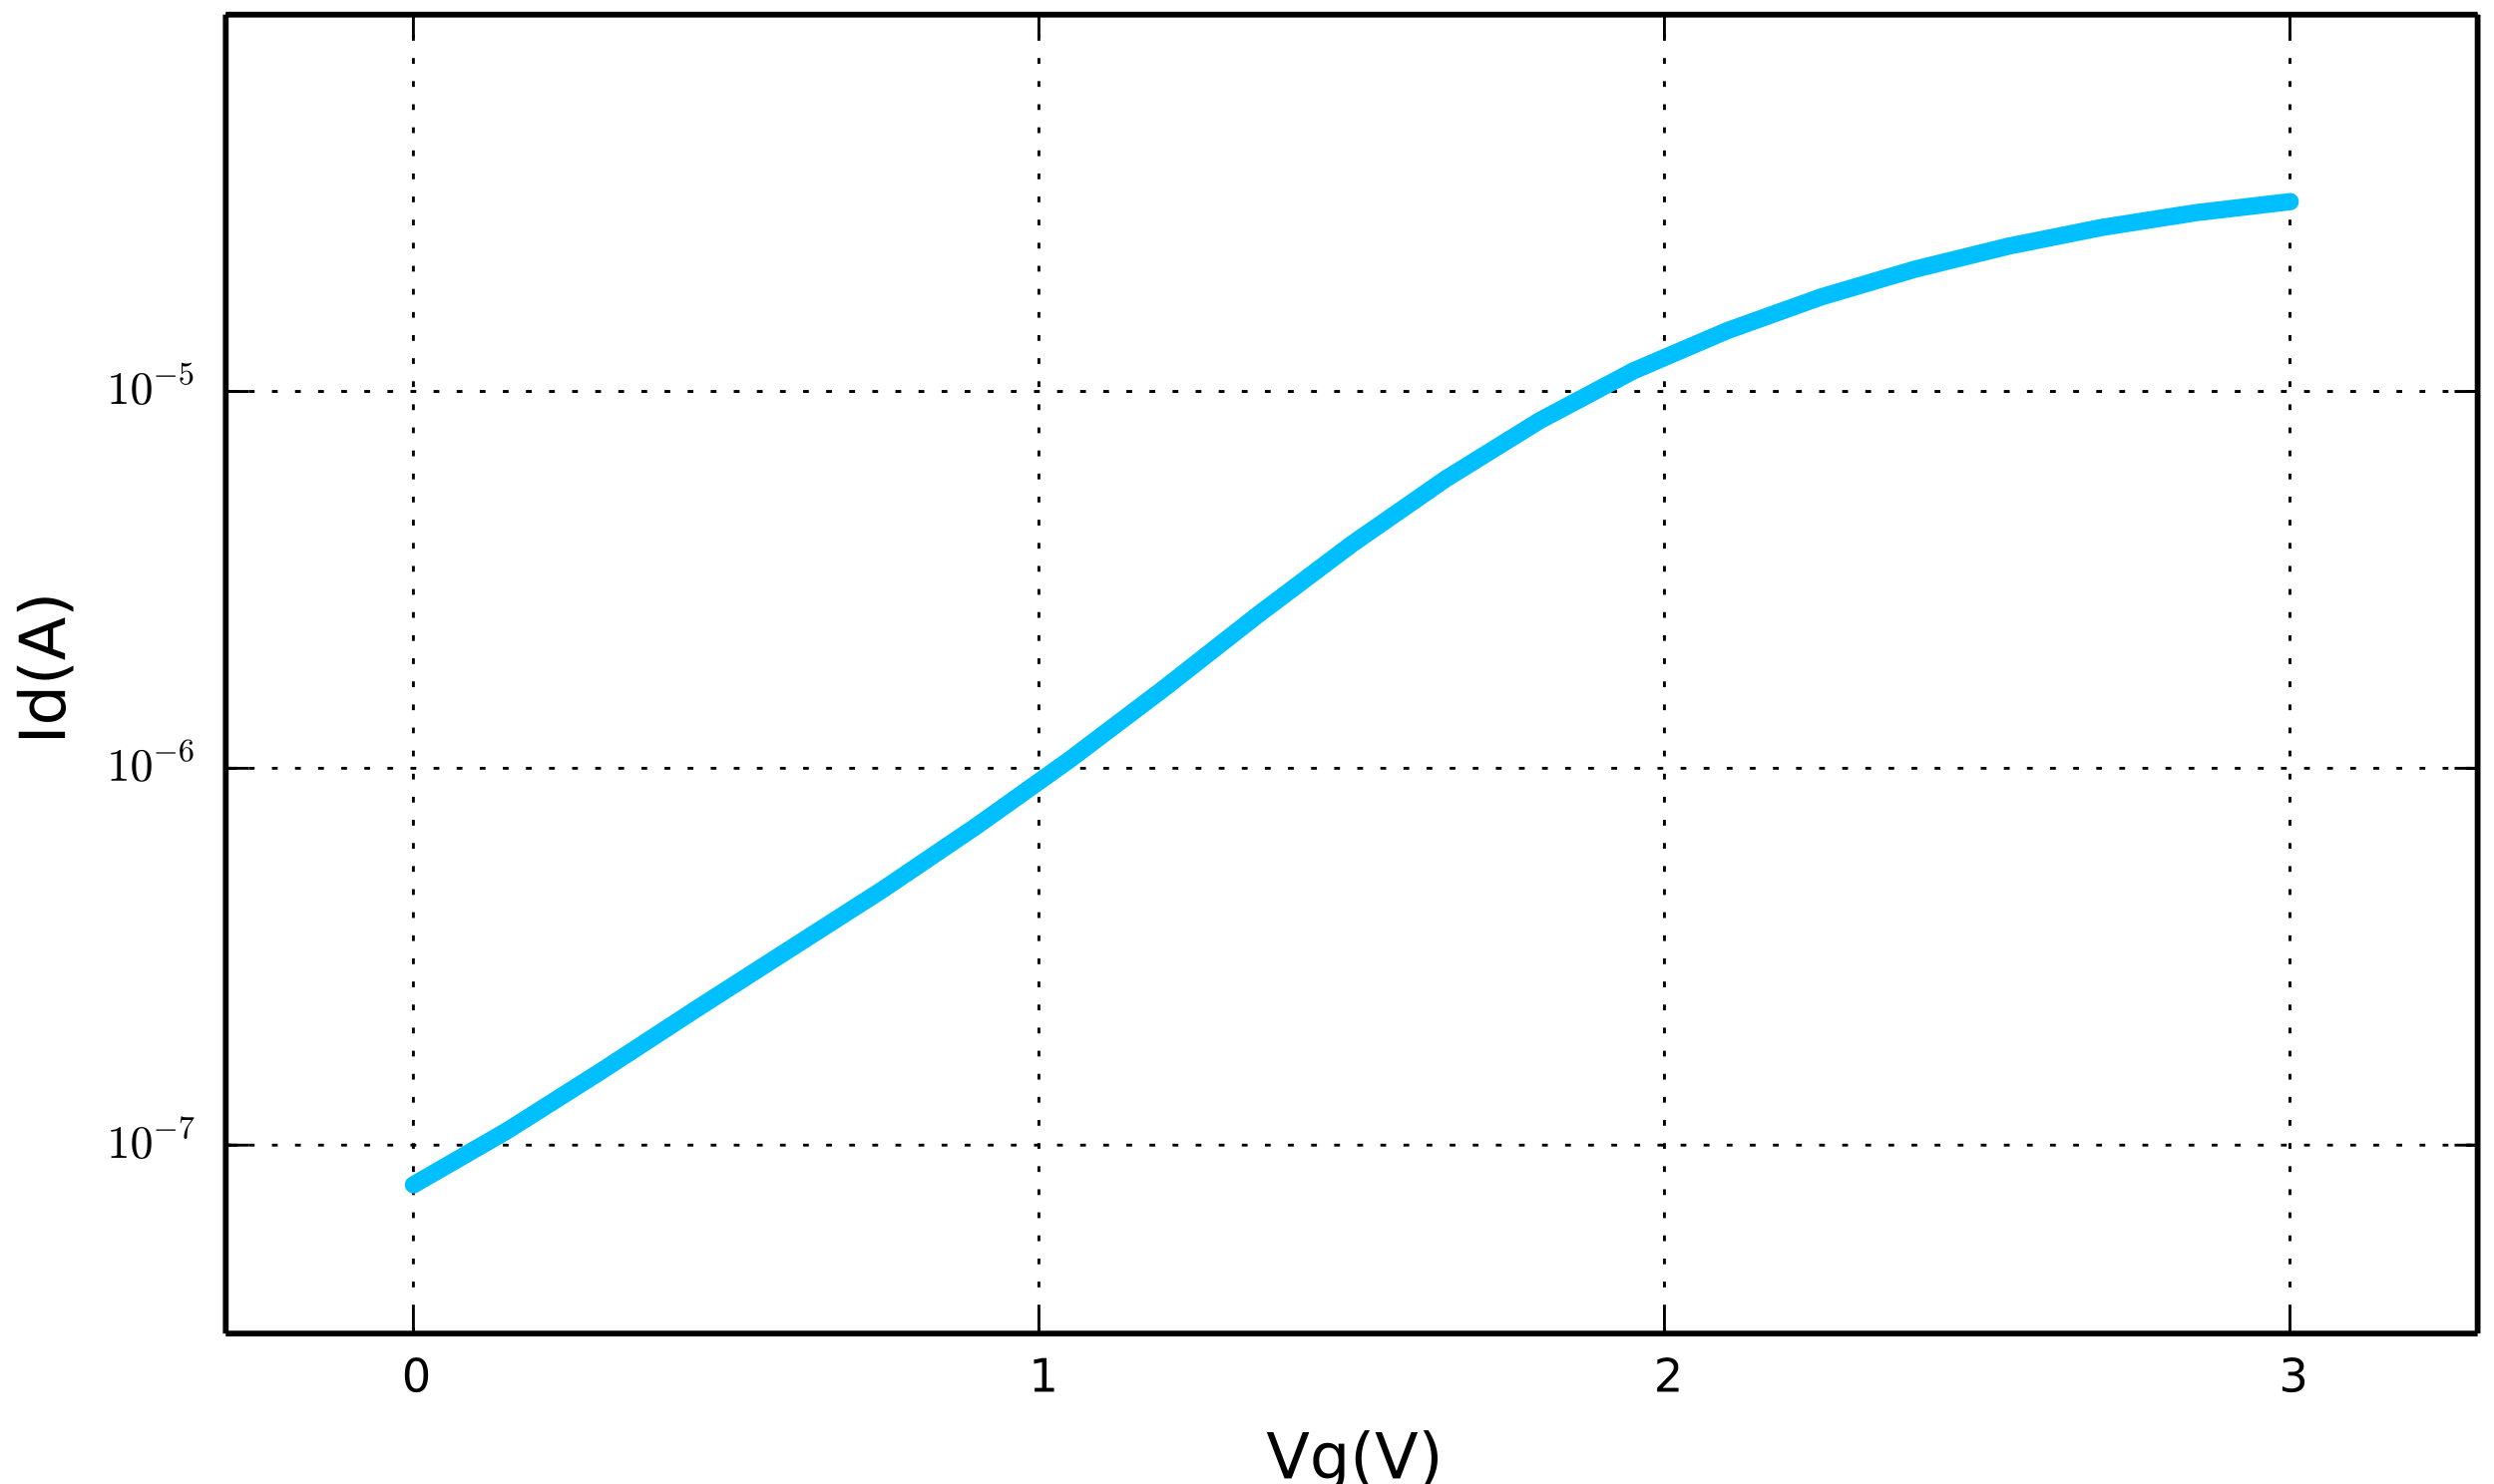
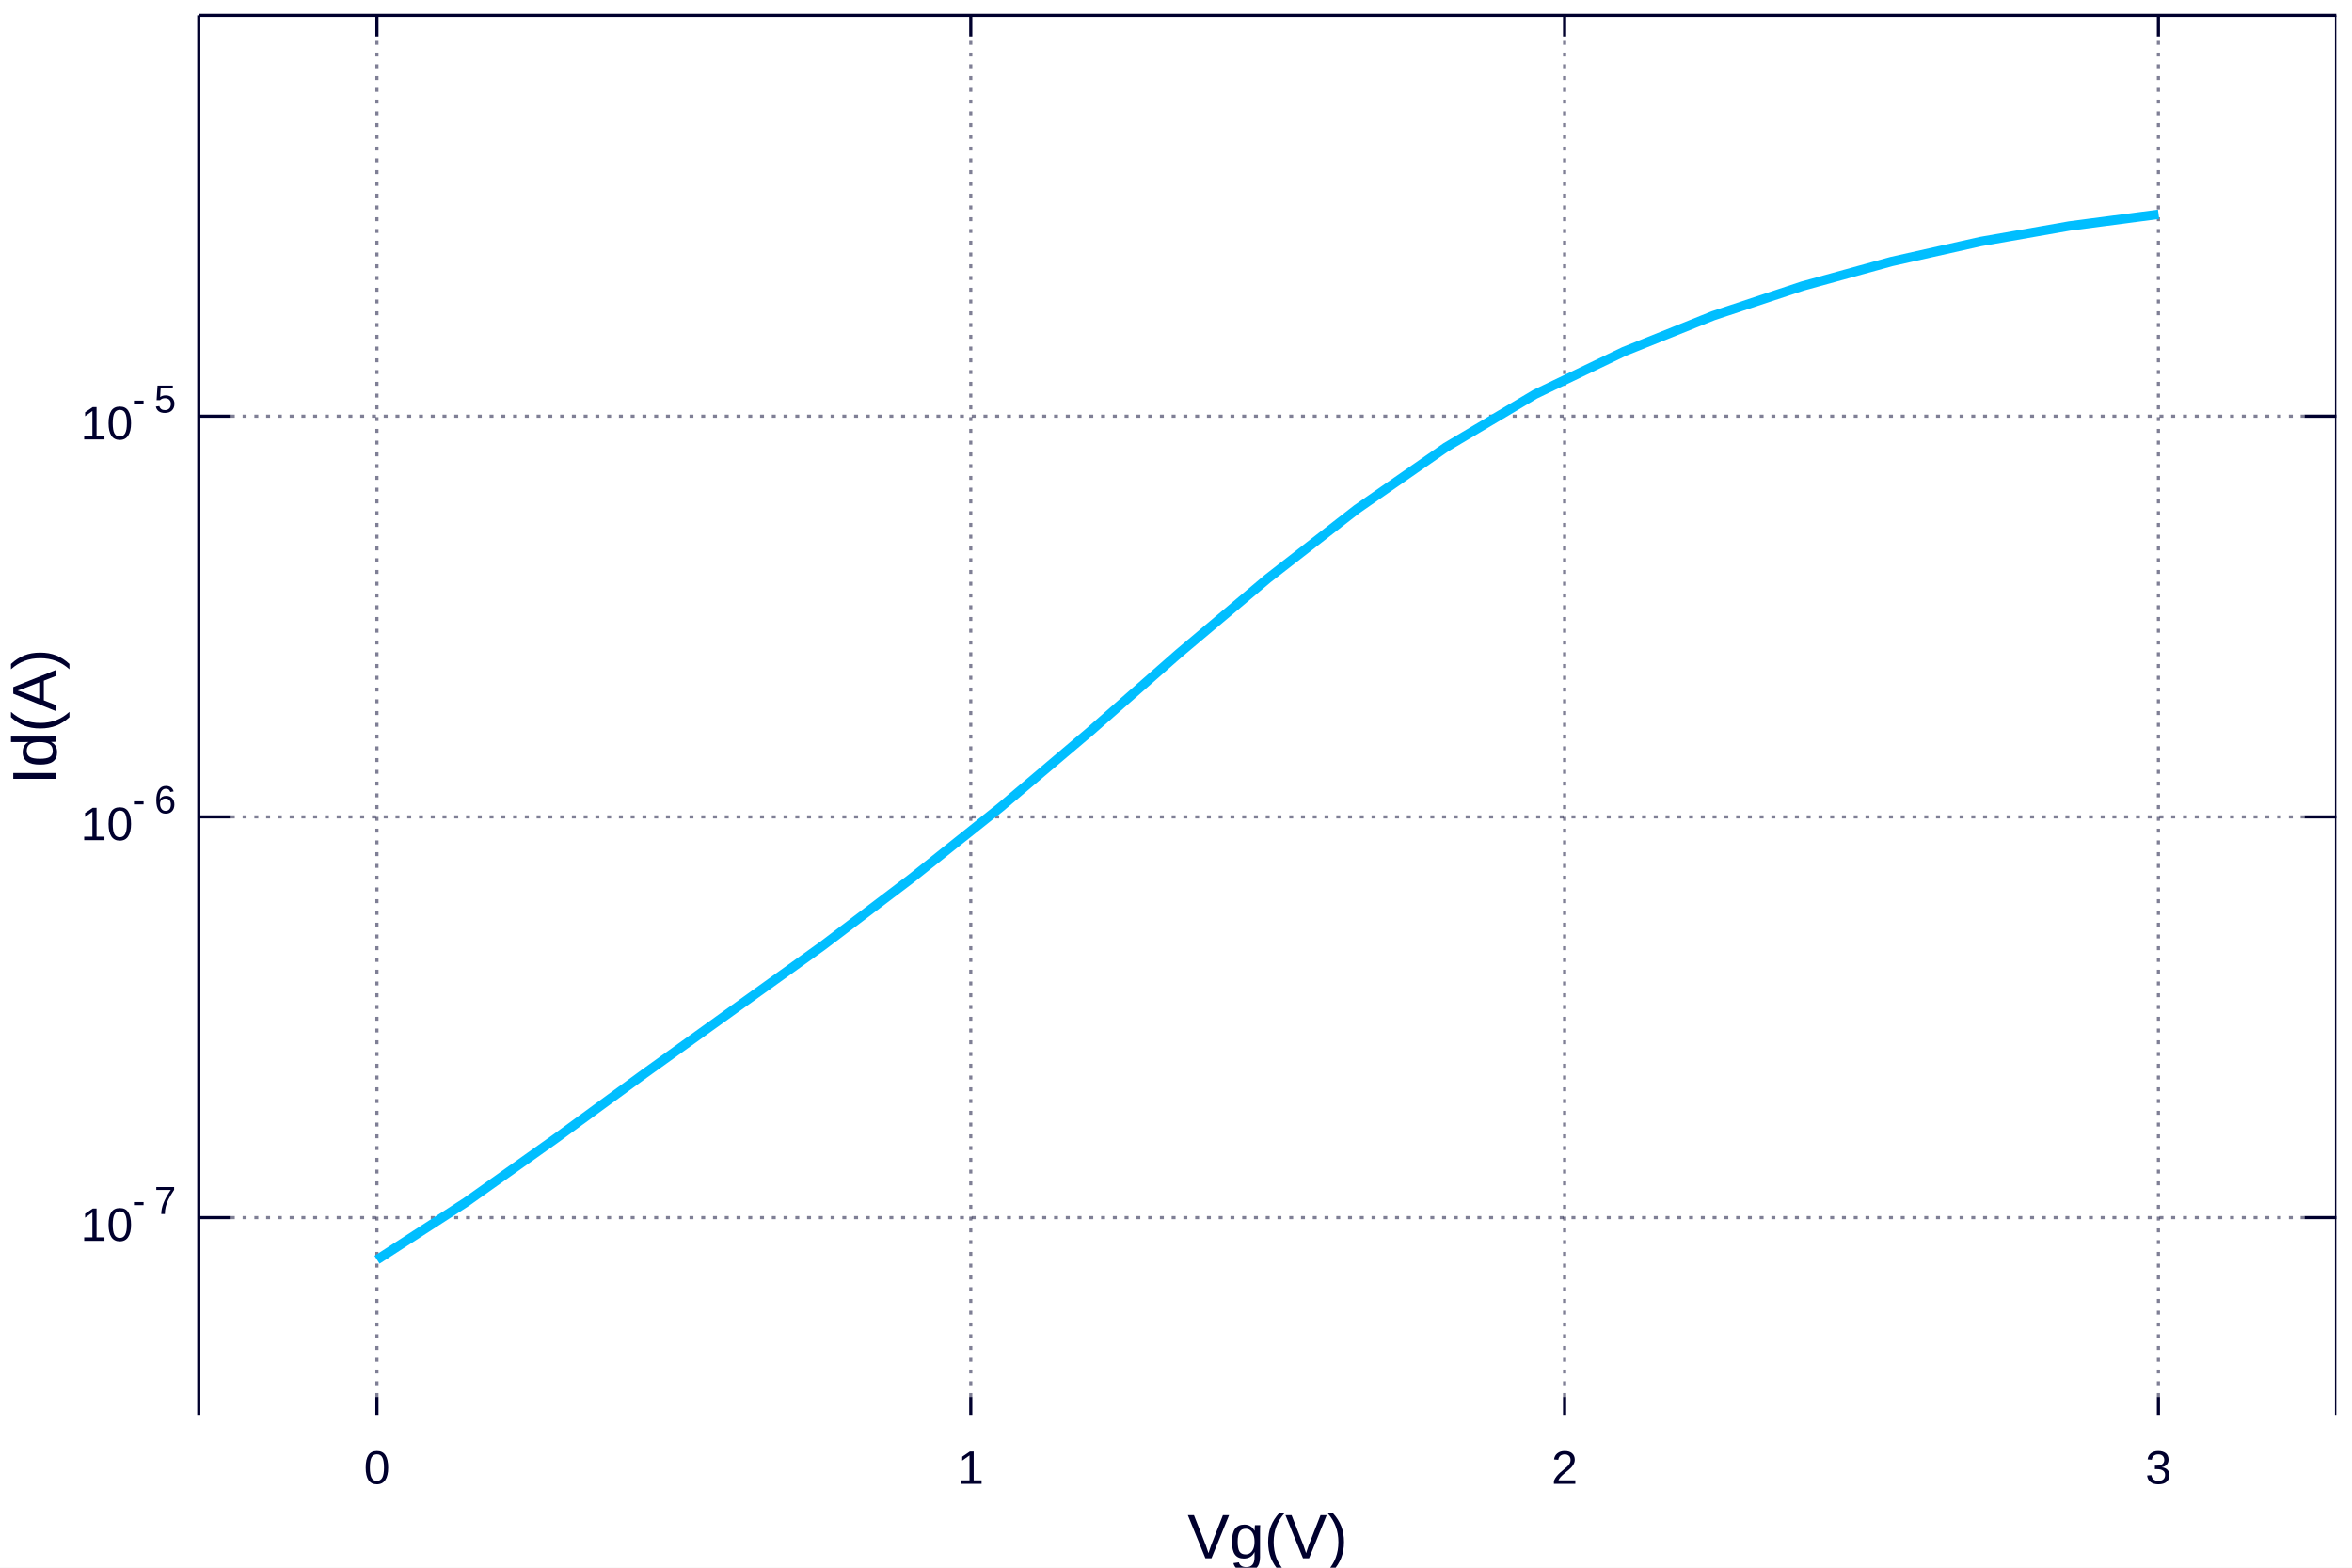
- <svg xmlns="http://www.w3.org/2000/svg" xmlns:xlink="http://www.w3.org/1999/xlink" height="257pt" version="1.1" viewBox="0 0 432 257" width="432pt">
+ <svg xmlns="http://www.w3.org/2000/svg" width="600" height="400" viewBox="0 0 600 400">
  <defs>
-     <style type="text/css">
- *{stroke-linecap:butt;stroke-linejoin:round;}
-   </style>
-   </defs>
-   <g id="figure_1">
-     <g id="patch_1">
-       <path d=" M0 257.76 L432 257.76 L432 0 L0 0 z " style="fill:#ffffff;" />
-     </g>
-     <g id="axes_1">
-       <g id="patch_2">
-         <path d=" M39.103 231.058 L429.165 231.058 L429.165 2.537 L39.103 2.537 z " style="fill:#ffffff;" />
-       </g>
-       <g id="matplotlib.axis_1">
-         <g id="xtick_1">
-           <g id="line2d_1">
-             <path clip-path="url(#p134097fe45)" d=" M71.608 231.058 L71.608 2.537" style="fill:none;stroke:#000000;stroke-dasharray:1,3;stroke-dashoffset:0.0;stroke-width:0.5;" />
-           </g>
-           <g id="line2d_2">
-             <defs>
-               <path d=" M0 0 L0 -4" id="m93b0483c22" style="stroke:#000000;stroke-width:0.5;" />
-             </defs>
-             <g>
-               <use style="stroke:#000000;stroke-width:0.5;" x="71.608" xlink:href="#m93b0483c22" y="231.058" />
-             </g>
-           </g>
-           <g id="line2d_3">
-             <defs>
-               <path d=" M0 0 L0 4" id="m741efc42ff" style="stroke:#000000;stroke-width:0.5;" />
-             </defs>
-             <g>
-               <use style="stroke:#000000;stroke-width:0.5;" x="71.608" xlink:href="#m741efc42ff" y="2.537" />
-             </g>
-           </g>
-           <g id="text_1">
-             <defs>
-               <path d=" M31.781 66.406 Q24.172 66.406 20.328 58.906 Q16.5 51.422 16.5 36.375 Q16.5 21.391 20.328 13.891 Q24.172 6.391 31.781 6.391 Q39.453 6.391 43.281 13.891 Q47.125 21.391 47.125 36.375 Q47.125 51.422 43.281 58.906 Q39.453 66.406 31.781 66.406 M31.781 74.219 Q44.047 74.219 50.516 64.516 Q56.984 54.828 56.984 36.375 Q56.984 17.969 50.516 8.266 Q44.047 -1.422 31.781 -1.422 Q19.531 -1.422 13.062 8.266 Q6.594 17.969 6.594 36.375 Q6.594 54.828 13.062 64.516 Q19.531 74.219 31.781 74.219" id="BitstreamVeraSans-Roman-30" />
-             </defs>
-             <g transform="translate(69.59237 241.1367)scale(0.08 -0.08)">
-               <use xlink:href="#BitstreamVeraSans-Roman-30" />
-             </g>
-           </g>
-         </g>
-         <g id="xtick_2">
-           <g id="line2d_4">
-             <path clip-path="url(#p134097fe45)" d=" M179.959 231.058 L179.959 2.537" style="fill:none;stroke:#000000;stroke-dasharray:1,3;stroke-dashoffset:0.0;stroke-width:0.5;" />
-           </g>
-           <g id="line2d_5">
-             <g>
-               <use style="stroke:#000000;stroke-width:0.5;" x="179.959" xlink:href="#m93b0483c22" y="231.058" />
-             </g>
-           </g>
-           <g id="line2d_6">
-             <g>
-               <use style="stroke:#000000;stroke-width:0.5;" x="179.959" xlink:href="#m741efc42ff" y="2.537" />
-             </g>
-           </g>
-           <g id="text_2">
-             <defs>
-               <path d=" M12.406 8.297 L28.516 8.297 L28.516 63.922 L10.984 60.406 L10.984 69.391 L28.422 72.906 L38.281 72.906 L38.281 8.297 L54.391 8.297 L54.391 0 L12.406 0 z " id="BitstreamVeraSans-Roman-31" />
-             </defs>
-             <g transform="translate(178.2225 241.1367)scale(0.08 -0.08)">
-               <use xlink:href="#BitstreamVeraSans-Roman-31" />
-             </g>
-           </g>
-         </g>
-         <g id="xtick_3">
-           <g id="line2d_7">
-             <path clip-path="url(#p134097fe45)" d=" M288.309 231.058 L288.309 2.537" style="fill:none;stroke:#000000;stroke-dasharray:1,3;stroke-dashoffset:0.0;stroke-width:0.5;" />
-           </g>
-           <g id="line2d_8">
-             <g>
-               <use style="stroke:#000000;stroke-width:0.5;" x="288.309" xlink:href="#m93b0483c22" y="231.058" />
-             </g>
-           </g>
-           <g id="line2d_9">
-             <g>
-               <use style="stroke:#000000;stroke-width:0.5;" x="288.309" xlink:href="#m741efc42ff" y="2.537" />
-             </g>
-           </g>
-           <g id="text_3">
-             <defs>
-               <path d=" M19.188 8.297 L53.609 8.297 L53.609 0 L7.328 0 L7.328 8.297 Q12.938 14.109 22.625 23.891 Q32.328 33.688 34.812 36.531 Q39.547 41.844 41.422 45.531 Q43.312 49.219 43.312 52.781 Q43.312 58.594 39.234 62.25 Q35.156 65.922 28.609 65.922 Q23.969 65.922 18.812 64.312 Q13.672 62.703 7.812 59.422 L7.812 69.391 Q13.766 71.781 18.938 73 Q24.125 74.219 28.422 74.219 Q39.75 74.219 46.484 68.547 Q53.219 62.891 53.219 53.422 Q53.219 48.922 51.531 44.891 Q49.859 40.875 45.406 35.406 Q44.188 33.984 37.641 27.219 Q31.109 20.453 19.188 8.297" id="BitstreamVeraSans-Roman-32" />
-             </defs>
-             <g transform="translate(286.4582 241.1367)scale(0.08 -0.08)">
-               <use xlink:href="#BitstreamVeraSans-Roman-32" />
-             </g>
-           </g>
-         </g>
-         <g id="xtick_4">
-           <g id="line2d_10">
-             <path clip-path="url(#p134097fe45)" d=" M396.66 231.058 L396.66 2.537" style="fill:none;stroke:#000000;stroke-dasharray:1,3;stroke-dashoffset:0.0;stroke-width:0.5;" />
-           </g>
-           <g id="line2d_11">
-             <g>
-               <use style="stroke:#000000;stroke-width:0.5;" x="396.66" xlink:href="#m93b0483c22" y="231.058" />
-             </g>
-           </g>
-           <g id="line2d_12">
-             <g>
-               <use style="stroke:#000000;stroke-width:0.5;" x="396.66" xlink:href="#m741efc42ff" y="2.537" />
-             </g>
-           </g>
-           <g id="text_4">
-             <defs>
-               <path d=" M40.578 39.312 Q47.656 37.797 51.625 33 Q55.609 28.219 55.609 21.188 Q55.609 10.406 48.188 4.484 Q40.766 -1.422 27.094 -1.422 Q22.516 -1.422 17.656 -0.516 Q12.797 0.391 7.625 2.203 L7.625 11.719 Q11.719 9.328 16.594 8.109 Q21.484 6.891 26.812 6.891 Q36.078 6.891 40.938 10.547 Q45.797 14.203 45.797 21.188 Q45.797 27.641 41.281 31.266 Q36.766 34.906 28.719 34.906 L20.219 34.906 L20.219 43.016 L29.109 43.016 Q36.375 43.016 40.234 45.922 Q44.094 48.828 44.094 54.297 Q44.094 59.906 40.109 62.906 Q36.141 65.922 28.719 65.922 Q24.656 65.922 20.016 65.031 Q15.375 64.156 9.812 62.312 L9.812 71.094 Q15.438 72.656 20.344 73.438 Q25.25 74.219 29.594 74.219 Q40.828 74.219 47.359 69.109 Q53.906 64.016 53.906 55.328 Q53.906 49.266 50.438 45.094 Q46.969 40.922 40.578 39.312" id="BitstreamVeraSans-Roman-33" />
-             </defs>
-             <g transform="translate(394.7408 241.1367)scale(0.08 -0.08)">
-               <use xlink:href="#BitstreamVeraSans-Roman-33" />
-             </g>
-           </g>
-         </g>
-         <g id="text_5">
-           <defs>
-             <path d=" M8.016 75.875 L15.828 75.875 Q23.141 64.359 26.781 53.312 Q30.422 42.281 30.422 31.391 Q30.422 20.453 26.781 9.375 Q23.141 -1.703 15.828 -13.188 L8.016 -13.188 Q14.5 -2 17.703 9.062 Q20.906 20.125 20.906 31.391 Q20.906 42.672 17.703 53.656 Q14.5 64.656 8.016 75.875" id="BitstreamVeraSans-Roman-29" />
-             <path d=" M31 75.875 Q24.469 64.656 21.281 53.656 Q18.109 42.672 18.109 31.391 Q18.109 20.125 21.312 9.062 Q24.516 -2 31 -13.188 L23.188 -13.188 Q15.875 -1.703 12.234 9.375 Q8.594 20.453 8.594 31.391 Q8.594 42.281 12.203 53.312 Q15.828 64.359 23.188 75.875 z " id="BitstreamVeraSans-Roman-28" />
-             <path d=" M45.406 27.984 Q45.406 37.75 41.375 43.109 Q37.359 48.484 30.078 48.484 Q22.859 48.484 18.828 43.109 Q14.797 37.75 14.797 27.984 Q14.797 18.266 18.828 12.891 Q22.859 7.516 30.078 7.516 Q37.359 7.516 41.375 12.891 Q45.406 18.266 45.406 27.984 M54.391 6.781 Q54.391 -7.172 48.188 -13.984 Q42 -20.797 29.203 -20.797 Q24.469 -20.797 20.266 -20.094 Q16.062 -19.391 12.109 -17.922 L12.109 -9.188 Q16.062 -11.328 19.922 -12.344 Q23.781 -13.375 27.781 -13.375 Q36.625 -13.375 41.016 -8.766 Q45.406 -4.156 45.406 5.172 L45.406 9.625 Q42.625 4.781 38.281 2.391 Q33.938 0 27.875 0 Q17.828 0 11.672 7.656 Q5.516 15.328 5.516 27.984 Q5.516 40.672 11.672 48.328 Q17.828 56 27.875 56 Q33.938 56 38.281 53.609 Q42.625 51.219 45.406 46.391 L45.406 54.688 L54.391 54.688 z " id="BitstreamVeraSans-Roman-67" />
-             <path d=" M28.609 0 L0.781 72.906 L11.078 72.906 L34.188 11.531 L57.328 72.906 L67.578 72.906 L39.797 0 z " id="BitstreamVeraSans-Roman-56" />
-           </defs>
-           <g transform="translate(219.3416 256.1588)scale(0.11 -0.11)">
-             <use xlink:href="#BitstreamVeraSans-Roman-56" />
-             <use x="68.408" xlink:href="#BitstreamVeraSans-Roman-67" />
-             <use x="131.885" xlink:href="#BitstreamVeraSans-Roman-28" />
-             <use x="170.898" xlink:href="#BitstreamVeraSans-Roman-56" />
-             <use x="239.307" xlink:href="#BitstreamVeraSans-Roman-29" />
-           </g>
-         </g>
-       </g>
-       <g id="matplotlib.axis_2">
-         <g id="ytick_1">
-           <g id="line2d_13">
-             <path clip-path="url(#p134097fe45)" d=" M39.103 198.412 L429.165 198.412" style="fill:none;stroke:#000000;stroke-dasharray:1,3;stroke-dashoffset:0.0;stroke-width:0.5;" />
-           </g>
-           <g id="line2d_14">
-             <defs>
-               <path d=" M0 0 L4 0" id="m728421d6d4" style="stroke:#000000;stroke-width:0.5;" />
-             </defs>
-             <g>
-               <use style="stroke:#000000;stroke-width:0.5;" x="39.103" xlink:href="#m728421d6d4" y="198.412" />
-             </g>
-           </g>
-           <g id="line2d_15">
-             <defs>
-               <path d=" M0 0 L-4 0" id="mcb0005524f" style="stroke:#000000;stroke-width:0.5;" />
-             </defs>
-             <g>
-               <use style="stroke:#000000;stroke-width:0.5;" x="429.165" xlink:href="#mcb0005524f" y="198.412" />
-             </g>
-           </g>
-           <g id="text_6">
-             <defs>
-               <path d=" M10.203 23 Q9.375 23 8.828 23.625 Q8.297 24.266 8.297 25 Q8.297 25.734 8.828 26.359 Q9.375 27 10.203 27 L67.578 27 Q68.359 27 68.875 26.359 Q69.391 25.734 69.391 25 Q69.391 24.266 68.875 23.625 Q68.359 23 67.578 23 z " id="Cmsy10-a1" />
-               <path d=" M9.281 0 L9.281 3.516 Q21.781 3.516 21.781 6.688 L21.781 59.188 Q16.609 56.688 8.688 56.688 L8.688 60.203 Q20.953 60.203 27.203 66.609 L28.609 66.609 Q28.953 66.609 29.266 66.328 Q29.594 66.062 29.594 65.719 L29.594 6.688 Q29.594 3.516 42.094 3.516 L42.094 0 z " id="Cmr10-31" />
-               <path d=" M25 -2.203 Q12.75 -2.203 8.328 7.875 Q3.906 17.969 3.906 31.891 Q3.906 40.578 5.484 48.234 Q7.078 55.906 11.781 61.25 Q16.5 66.609 25 66.609 Q31.594 66.609 35.781 63.375 Q39.984 60.156 42.188 55.047 Q44.391 49.953 45.188 44.109 Q46 38.281 46 31.891 Q46 23.297 44.406 15.797 Q42.828 8.297 38.188 3.047 Q33.547 -2.203 25 -2.203 M25 0.391 Q30.562 0.391 33.297 6.094 Q36.031 11.812 36.672 18.75 Q37.312 25.688 37.312 33.5 Q37.312 41.016 36.672 47.359 Q36.031 53.719 33.312 58.859 Q30.609 64.016 25 64.016 Q19.344 64.016 16.609 58.828 Q13.875 53.656 13.234 47.328 Q12.594 41.016 12.594 33.5 Q12.594 27.938 12.859 23 Q13.141 18.062 14.312 12.812 Q15.484 7.562 18.094 3.969 Q20.703 0.391 25 0.391" id="Cmr10-30" />
-               <path d=" M17.391 2.594 Q17.391 8.156 18.359 13.469 Q19.344 18.797 21.219 24 Q23.094 29.203 25.75 34.203 Q28.422 39.203 31.594 43.609 L40.719 56.297 L29.297 56.297 Q11.531 56.297 10.984 55.812 Q9.672 54.203 8.5 46.578 L5.609 46.578 L8.891 67.578 L11.812 67.578 L11.812 67.281 Q11.812 65.484 17.922 64.938 Q24.031 64.406 29.891 64.406 L48.484 64.406 L48.484 61.812 Q48.484 61.719 48.453 61.672 Q48.438 61.625 48.391 61.531 L34.625 42.188 Q29.547 34.672 28.266 25.484 Q27 16.312 27 2.594 Q27 0.641 25.578 -0.781 Q24.172 -2.203 22.219 -2.203 Q20.219 -2.203 18.797 -0.781 Q17.391 0.641 17.391 2.594" id="Cmr10-37" />
-             </defs>
-             <g transform="translate(18.54278 200.6196)scale(0.08 -0.08)">
-               <use transform="translate(0.0 0.1796875)" xlink:href="#Cmr10-31" />
-               <use transform="translate(50.0 0.1796875)" xlink:href="#Cmr10-30" />
-               <use transform="translate(100.0 42.69531)scale(0.7)" xlink:href="#Cmsy10-a1" />
-               <use transform="translate(154.3799 42.69531)scale(0.7)" xlink:href="#Cmr10-37" />
-             </g>
-           </g>
-         </g>
-         <g id="ytick_2">
-           <g id="line2d_16">
-             <path clip-path="url(#p134097fe45)" d=" M39.103 133.12 L429.165 133.12" style="fill:none;stroke:#000000;stroke-dasharray:1,3;stroke-dashoffset:0.0;stroke-width:0.5;" />
-           </g>
-           <g id="line2d_17">
-             <g>
-               <use style="stroke:#000000;stroke-width:0.5;" x="39.103" xlink:href="#m728421d6d4" y="133.12" />
-             </g>
-           </g>
-           <g id="line2d_18">
-             <g>
-               <use style="stroke:#000000;stroke-width:0.5;" x="429.165" xlink:href="#mcb0005524f" y="133.12" />
-             </g>
-           </g>
-           <g id="text_7">
-             <defs>
-               <path d=" M25 -2.203 Q18.797 -2.203 14.641 1.094 Q10.5 4.391 8.219 9.641 Q5.953 14.891 5.078 20.656 Q4.203 26.422 4.203 32.328 Q4.203 40.234 7.281 48.188 Q10.359 56.156 16.328 61.375 Q22.312 66.609 30.516 66.609 Q33.938 66.609 36.891 65.312 Q39.844 64.016 41.531 61.5 Q43.219 58.984 43.219 55.422 Q43.219 53.375 41.828 51.984 Q40.438 50.594 38.375 50.594 Q36.422 50.594 35 52 Q33.594 53.422 33.594 55.422 Q33.594 57.375 35 58.781 Q36.422 60.203 38.375 60.203 L38.922 60.203 Q37.641 62.016 35.328 62.859 Q33.016 63.719 30.516 63.719 Q27.484 63.719 24.922 62.391 Q22.359 61.078 20.312 58.828 Q18.266 56.594 16.891 53.875 Q15.531 51.172 14.766 47.703 Q14.016 44.234 13.812 41.203 Q13.625 38.188 13.625 33.594 Q15.375 37.703 18.594 40.312 Q21.828 42.922 25.875 42.922 Q30.328 42.922 33.984 41.109 Q37.641 39.312 40.281 36.109 Q42.922 32.906 44.312 28.797 Q45.703 24.703 45.703 20.516 Q45.703 14.656 43.094 9.344 Q40.484 4.047 35.734 0.922 Q31 -2.203 25 -2.203 M25 0.984 Q28.859 0.984 31.203 2.734 Q33.547 4.5 34.641 7.391 Q35.75 10.297 36.016 13.25 Q36.281 16.219 36.281 20.516 Q36.281 26.172 35.734 30.172 Q35.203 34.188 32.812 37.234 Q30.422 40.281 25.484 40.281 Q21.438 40.281 18.828 37.547 Q16.219 34.812 15.016 30.641 Q13.812 26.469 13.812 22.609 Q13.812 21.297 13.922 20.609 Q13.922 20.453 13.891 20.359 Q13.875 20.266 13.812 20.125 Q13.812 15.828 14.688 11.422 Q15.578 7.031 18.062 4 Q20.562 0.984 25 0.984" id="Cmr10-36" />
-             </defs>
-             <g transform="translate(18.54278 135.3279)scale(0.08 -0.08)">
-               <use transform="translate(0.0 0.8578125)" xlink:href="#Cmr10-31" />
-               <use transform="translate(50.0 0.8578125)" xlink:href="#Cmr10-30" />
-               <use transform="translate(100.0 43.37344)scale(0.7)" xlink:href="#Cmsy10-a1" />
-               <use transform="translate(154.3799 43.37344)scale(0.7)" xlink:href="#Cmr10-36" />
-             </g>
-           </g>
-         </g>
-         <g id="ytick_3">
-           <g id="line2d_19">
-             <path clip-path="url(#p134097fe45)" d=" M39.103 67.829 L429.165 67.829" style="fill:none;stroke:#000000;stroke-dasharray:1,3;stroke-dashoffset:0.0;stroke-width:0.5;" />
-           </g>
-           <g id="line2d_20">
-             <g>
-               <use style="stroke:#000000;stroke-width:0.5;" x="39.103" xlink:href="#m728421d6d4" y="67.829" />
-             </g>
-           </g>
-           <g id="line2d_21">
-             <g>
-               <use style="stroke:#000000;stroke-width:0.5;" x="429.165" xlink:href="#mcb0005524f" y="67.829" />
-             </g>
-           </g>
-           <g id="text_8">
-             <defs>
-               <path d=" M8.688 11.375 Q9.719 8.453 11.844 6.047 Q13.969 3.656 16.875 2.312 Q19.781 0.984 22.906 0.984 Q30.125 0.984 32.859 6.594 Q35.594 12.203 35.594 20.219 Q35.594 23.688 35.469 26.047 Q35.359 28.422 34.812 30.609 Q33.891 34.125 31.562 36.766 Q29.25 39.406 25.875 39.406 Q22.516 39.406 20.094 38.375 Q17.672 37.359 16.156 35.984 Q14.656 34.625 13.484 33.109 Q12.312 31.594 12.016 31.5 L10.891 31.5 Q10.641 31.5 10.266 31.812 Q9.906 32.125 9.906 32.422 L9.906 65.828 Q9.906 66.062 10.219 66.328 Q10.547 66.609 10.891 66.609 L11.188 66.609 Q17.922 63.375 25.484 63.375 Q32.906 63.375 39.797 66.609 L40.094 66.609 Q40.438 66.609 40.719 66.359 Q41.016 66.109 41.016 65.828 L41.016 64.891 Q41.016 64.406 40.828 64.406 Q37.406 59.859 32.25 57.312 Q27.094 54.781 21.578 54.781 Q17.578 54.781 13.375 55.906 L13.375 37.016 Q16.703 39.703 19.312 40.844 Q21.922 42 25.984 42 Q31.5 42 35.859 38.812 Q40.234 35.641 42.578 30.531 Q44.922 25.438 44.922 20.125 Q44.922 14.109 41.969 8.984 Q39.016 3.859 33.938 0.828 Q28.859 -2.203 22.906 -2.203 Q17.969 -2.203 13.844 0.328 Q9.719 2.875 7.344 7.172 Q4.984 11.469 4.984 16.312 Q4.984 18.562 6.438 19.969 Q7.906 21.391 10.109 21.391 Q12.312 21.391 13.797 19.938 Q15.281 18.5 15.281 16.312 Q15.281 14.156 13.797 12.672 Q12.312 11.188 10.109 11.188 Q9.766 11.188 9.328 11.25 Q8.891 11.328 8.688 11.375" id="Cmr10-35" />
-             </defs>
-             <g transform="translate(18.54278 70.03622)scale(0.08 -0.08)">
-               <use transform="translate(0.0 0.8578125)" xlink:href="#Cmr10-31" />
-               <use transform="translate(50.0 0.8578125)" xlink:href="#Cmr10-30" />
-               <use transform="translate(100.0 43.37344)scale(0.7)" xlink:href="#Cmsy10-a1" />
-               <use transform="translate(154.3799 43.37344)scale(0.7)" xlink:href="#Cmr10-35" />
-             </g>
-           </g>
-         </g>
-         <g id="ytick_4">
-           <g id="line2d_22">
-             <defs>
-               <path d=" M0 0 L2 0" id="mf0c55a9a47" style="stroke:#000000;stroke-width:0.5;" />
-             </defs>
-             <g>
-               <use style="stroke:#000000;stroke-width:0.5;" x="39.103" xlink:href="#mf0c55a9a47" y="198.412" />
-             </g>
-           </g>
-           <g id="line2d_23">
-             <defs>
-               <path d=" M0 0 L-2 0" id="ma4f294b3af" style="stroke:#000000;stroke-width:0.5;" />
-             </defs>
-             <g>
-               <use style="stroke:#000000;stroke-width:0.5;" x="429.165" xlink:href="#ma4f294b3af" y="198.412" />
-             </g>
-           </g>
-         </g>
-         <g id="ytick_5">
-           <g id="line2d_24">
-             <g>
-               <use style="stroke:#000000;stroke-width:0.5;" x="39.103" xlink:href="#mf0c55a9a47" y="133.12" />
-             </g>
-           </g>
-           <g id="line2d_25">
-             <g>
-               <use style="stroke:#000000;stroke-width:0.5;" x="429.165" xlink:href="#ma4f294b3af" y="133.12" />
-             </g>
-           </g>
-         </g>
-         <g id="ytick_6">
-           <g id="line2d_26">
-             <g>
-               <use style="stroke:#000000;stroke-width:0.5;" x="39.103" xlink:href="#mf0c55a9a47" y="67.829" />
-             </g>
-           </g>
-           <g id="line2d_27">
-             <g>
-               <use style="stroke:#000000;stroke-width:0.5;" x="429.165" xlink:href="#ma4f294b3af" y="67.829" />
-             </g>
-           </g>
-         </g>
-         <g id="ytick_7">
-           <g id="line2d_28">
-             <g>
-               <use style="stroke:#000000;stroke-width:0.5;" x="39.103" xlink:href="#mf0c55a9a47" y="2.537" />
-             </g>
-           </g>
-           <g id="line2d_29">
-             <g>
-               <use style="stroke:#000000;stroke-width:0.5;" x="429.165" xlink:href="#ma4f294b3af" y="2.537" />
-             </g>
-           </g>
-         </g>
-         <g id="text_9">
-           <defs>
-             <path d=" M45.406 46.391 L45.406 75.984 L54.391 75.984 L54.391 0 L45.406 0 L45.406 8.203 Q42.578 3.328 38.25 0.953 Q33.938 -1.422 27.875 -1.422 Q17.969 -1.422 11.734 6.484 Q5.516 14.406 5.516 27.297 Q5.516 40.188 11.734 48.094 Q17.969 56 27.875 56 Q33.938 56 38.25 53.625 Q42.578 51.266 45.406 46.391 M14.797 27.297 Q14.797 17.391 18.875 11.75 Q22.953 6.109 30.078 6.109 Q37.203 6.109 41.297 11.75 Q45.406 17.391 45.406 27.297 Q45.406 37.203 41.297 42.844 Q37.203 48.484 30.078 48.484 Q22.953 48.484 18.875 42.844 Q14.797 37.203 14.797 27.297" id="BitstreamVeraSans-Roman-64" />
-             <path d=" M34.188 63.188 L20.797 26.906 L47.609 26.906 z  M28.609 72.906 L39.797 72.906 L67.578 0 L57.328 0 L50.688 18.703 L17.828 18.703 L11.188 0 L0.781 0 z " id="BitstreamVeraSans-Roman-41" />
-             <path d=" M9.812 72.906 L19.672 72.906 L19.672 0 L9.812 0 z " id="BitstreamVeraSans-Roman-49" />
-           </defs>
-           <g transform="translate(11.25512 128.9534)rotate(-90.0)scale(0.11 -0.11)">
-             <use xlink:href="#BitstreamVeraSans-Roman-49" />
-             <use x="29.492" xlink:href="#BitstreamVeraSans-Roman-64" />
-             <use x="92.969" xlink:href="#BitstreamVeraSans-Roman-28" />
-             <use x="131.982" xlink:href="#BitstreamVeraSans-Roman-41" />
-             <use x="200.391" xlink:href="#BitstreamVeraSans-Roman-29" />
-           </g>
-         </g>
-       </g>
-       <g id="line2d_30">
-         <path clip-path="url(#p134097fe45)" d=" M71.622 205.284 L87.869 195.893 L104.125 185.589 L120.383 174.975 L136.638 164.551 L152.885 154.14 L169.141 143.13 L185.398 131.546 L201.651 119.254 L217.914 106.5 L234.156 94.282 L250.408 82.984 L266.672 72.89 L282.924 64.26 L299.166 57.295 L315.43 51.461 L331.682 46.644 L347.935 42.642 L364.187 39.386 L380.44 36.841 L396.693 34.939" style="fill:none;stroke:#00bfff;stroke-linecap:round;stroke-width:3.0;" />
-       </g>
-       <g id="patch_3">
-         <path d=" M39.103 2.537 L429.165 2.537" style="fill:none;stroke:#000000;" />
-       </g>
-       <g id="patch_4">
-         <path d=" M429.165 231.058 L429.165 2.537" style="fill:none;stroke:#000000;" />
-       </g>
-       <g id="patch_5">
-         <path d=" M39.103 231.058 L429.165 231.058" style="fill:none;stroke:#000000;" />
-       </g>
-       <g id="patch_6">
-         <path d=" M39.103 231.058 L39.103 2.537" style="fill:none;stroke:#000000;" />
-       </g>
-     </g>
-   </g>
-   <defs>
-     <clipPath id="p134097fe45">
-       <rect height="228.521" width="390.063" x="39.103" y="2.537" />
+     <clipPath id="clip00">
+       <rect x="0" y="0" width="600" height="400" />
    </clipPath>
  </defs>
+   <polygon clip-path="url(#clip00)" points=" 0,400 600,400 600,0 0,0    " fill="#ffffff" fill-opacity="1" />
+   <defs>
+     <clipPath id="clip01">
+       <rect x="120" y="0" width="421" height="400" />
+     </clipPath>
+   </defs>
+   <polygon clip-path="url(#clip00)" points=" 50.711,361.8 596.063,361.8 596.063,3.937 50.711,3.937    " fill="#ffffff" fill-opacity="1" />
+   <defs>
+     <clipPath id="clip02">
+       <rect x="50" y="3" width="546" height="358" />
+     </clipPath>
+   </defs>
+   <polyline clip-path="url(#clip02)" style="stroke:#00002d; stroke-width:0.8; stroke-opacity:0.5; fill:none" stroke-dasharray="1, 2" points="   96.157,356.432 96.157,9.305    " />
+   <polyline clip-path="url(#clip02)" style="stroke:#00002d; stroke-width:0.8; stroke-opacity:0.5; fill:none" stroke-dasharray="1, 2" points="   247.644,356.432 247.644,9.305    " />
+   <polyline clip-path="url(#clip02)" style="stroke:#00002d; stroke-width:0.8; stroke-opacity:0.5; fill:none" stroke-dasharray="1, 2" points="   399.13,356.432 399.13,9.305    " />
+   <polyline clip-path="url(#clip02)" style="stroke:#00002d; stroke-width:0.8; stroke-opacity:0.5; fill:none" stroke-dasharray="1, 2" points="   550.617,356.432 550.617,9.305    " />
+   <polyline clip-path="url(#clip02)" style="stroke:#00002d; stroke-width:0.8; stroke-opacity:0.5; fill:none" stroke-dasharray="1, 2" points="   58.891,310.677 587.883,310.677    " />
+   <polyline clip-path="url(#clip02)" style="stroke:#00002d; stroke-width:0.8; stroke-opacity:0.5; fill:none" stroke-dasharray="1, 2" points="   58.891,208.43 587.883,208.43    " />
+   <polyline clip-path="url(#clip02)" style="stroke:#00002d; stroke-width:0.8; stroke-opacity:0.5; fill:none" stroke-dasharray="1, 2" points="   58.891,106.184 587.883,106.184    " />
+   <polyline clip-path="url(#clip02)" style="stroke:#00002d; stroke-width:0.8; stroke-opacity:1; fill:none" points="   50.711,361.8 596.063,361.8    " />
+   <polyline clip-path="url(#clip02)" style="stroke:#00002d; stroke-width:0.8; stroke-opacity:1; fill:none" points="   50.711,3.937 596.063,3.937    " />
+   <polyline clip-path="url(#clip02)" style="stroke:#00002d; stroke-width:0.8; stroke-opacity:1; fill:none" points="   96.157,361.8 96.157,356.432    " />
+   <polyline clip-path="url(#clip02)" style="stroke:#00002d; stroke-width:0.8; stroke-opacity:1; fill:none" points="   96.157,3.937 96.157,9.305    " />
+   <polyline clip-path="url(#clip02)" style="stroke:#00002d; stroke-width:0.8; stroke-opacity:1; fill:none" points="   247.644,361.8 247.644,356.432    " />
+   <polyline clip-path="url(#clip02)" style="stroke:#00002d; stroke-width:0.8; stroke-opacity:1; fill:none" points="   247.644,3.937 247.644,9.305    " />
+   <polyline clip-path="url(#clip02)" style="stroke:#00002d; stroke-width:0.8; stroke-opacity:1; fill:none" points="   399.13,361.8 399.13,356.432    " />
+   <polyline clip-path="url(#clip02)" style="stroke:#00002d; stroke-width:0.8; stroke-opacity:1; fill:none" points="   399.13,3.937 399.13,9.305    " />
+   <polyline clip-path="url(#clip02)" style="stroke:#00002d; stroke-width:0.8; stroke-opacity:1; fill:none" points="   550.617,361.8 550.617,356.432    " />
+   <polyline clip-path="url(#clip02)" style="stroke:#00002d; stroke-width:0.8; stroke-opacity:1; fill:none" points="   550.617,3.937 550.617,9.305    " />
+   <polyline clip-path="url(#clip02)" style="stroke:#00002d; stroke-width:0.8; stroke-opacity:1; fill:none" points="   50.711,361.8 50.711,3.937    " />
+   <polyline clip-path="url(#clip02)" style="stroke:#00002d; stroke-width:0.8; stroke-opacity:1; fill:none" points="   596.063,361.8 596.063,3.937    " />
+   <polyline clip-path="url(#clip02)" style="stroke:#00002d; stroke-width:0.8; stroke-opacity:1; fill:none" points="   50.711,310.677 58.891,310.677    " />
+   <polyline clip-path="url(#clip02)" style="stroke:#00002d; stroke-width:0.8; stroke-opacity:1; fill:none" points="   596.063,310.677 587.883,310.677    " />
+   <polyline clip-path="url(#clip02)" style="stroke:#00002d; stroke-width:0.8; stroke-opacity:1; fill:none" points="   50.711,208.43 58.891,208.43    " />
+   <polyline clip-path="url(#clip02)" style="stroke:#00002d; stroke-width:0.8; stroke-opacity:1; fill:none" points="   596.063,208.43 587.883,208.43    " />
+   <polyline clip-path="url(#clip02)" style="stroke:#00002d; stroke-width:0.8; stroke-opacity:1; fill:none" points="   50.711,106.184 58.891,106.184    " />
+   <polyline clip-path="url(#clip02)" style="stroke:#00002d; stroke-width:0.8; stroke-opacity:1; fill:none" points="   596.063,106.184 587.883,106.184    " />
+   <g clip-path="url(#clip00)">
+     <text style="fill:#00002d; fill-opacity:1; font-family:Arial,Helvetica Neue,Helvetica,sans-serif; font-size:12; text-anchor:middle;" transform="rotate(0, 96.1569, 378.6)" x="96.157" y="378.6">0</text>
+   </g>
+   <g clip-path="url(#clip00)">
+     <text style="fill:#00002d; fill-opacity:1; font-family:Arial,Helvetica Neue,Helvetica,sans-serif; font-size:12; text-anchor:middle;" transform="rotate(0, 247.644, 378.6)" x="247.644" y="378.6">1</text>
+   </g>
+   <g clip-path="url(#clip00)">
+     <text style="fill:#00002d; fill-opacity:1; font-family:Arial,Helvetica Neue,Helvetica,sans-serif; font-size:12; text-anchor:middle;" transform="rotate(0, 399.13, 378.6)" x="399.13" y="378.6">2</text>
+   </g>
+   <g clip-path="url(#clip00)">
+     <text style="fill:#00002d; fill-opacity:1; font-family:Arial,Helvetica Neue,Helvetica,sans-serif; font-size:12; text-anchor:middle;" transform="rotate(0, 550.617, 378.6)" x="550.617" y="378.6">3</text>
+   </g>
+   <g clip-path="url(#clip00)">
+     <text style="fill:#00002d; fill-opacity:1; font-family:Arial,Helvetica Neue,Helvetica,sans-serif; font-size:12; text-anchor:start;" transform="rotate(0, 20.5538, 316.609)" x="20.554" y="316.609">10</text>
+   </g>
+   <g clip-path="url(#clip00)">
+     <text style="fill:#00002d; fill-opacity:1; font-family:Arial,Helvetica Neue,Helvetica,sans-serif; font-size:10; text-anchor:start;" transform="rotate(0, 33.7331, 309.756)" x="33.733" y="309.756">-</text>
+   </g>
+   <g clip-path="url(#clip00)">
+     <text style="fill:#00002d; fill-opacity:1; font-family:Arial,Helvetica Neue,Helvetica,sans-serif; font-size:10; text-anchor:start;" transform="rotate(0, 39.3568, 309.756)" x="39.357" y="309.756">7</text>
+   </g>
+   <g clip-path="url(#clip00)">
+     <text style="fill:#00002d; fill-opacity:1; font-family:Arial,Helvetica Neue,Helvetica,sans-serif; font-size:12; text-anchor:start;" transform="rotate(0, 20.5538, 214.362)" x="20.554" y="214.362">10</text>
+   </g>
+   <g clip-path="url(#clip00)">
+     <text style="fill:#00002d; fill-opacity:1; font-family:Arial,Helvetica Neue,Helvetica,sans-serif; font-size:10; text-anchor:start;" transform="rotate(0, 33.7331, 207.509)" x="33.733" y="207.509">-</text>
+   </g>
+   <g clip-path="url(#clip00)">
+     <text style="fill:#00002d; fill-opacity:1; font-family:Arial,Helvetica Neue,Helvetica,sans-serif; font-size:10; text-anchor:start;" transform="rotate(0, 39.3568, 207.509)" x="39.357" y="207.509">6</text>
+   </g>
+   <g clip-path="url(#clip00)">
+     <text style="fill:#00002d; fill-opacity:1; font-family:Arial,Helvetica Neue,Helvetica,sans-serif; font-size:12; text-anchor:start;" transform="rotate(0, 20.5538, 112.116)" x="20.554" y="112.116">10</text>
+   </g>
+   <g clip-path="url(#clip00)">
+     <text style="fill:#00002d; fill-opacity:1; font-family:Arial,Helvetica Neue,Helvetica,sans-serif; font-size:10; text-anchor:start;" transform="rotate(0, 33.7331, 105.263)" x="33.733" y="105.263">-</text>
+   </g>
+   <g clip-path="url(#clip00)">
+     <text style="fill:#00002d; fill-opacity:1; font-family:Arial,Helvetica Neue,Helvetica,sans-serif; font-size:10; text-anchor:start;" transform="rotate(0, 39.3568, 105.263)" x="39.357" y="105.263">5</text>
+   </g>
+   <g clip-path="url(#clip00)">
+     <text style="fill:#00002d; fill-opacity:1; font-family:Arial,Helvetica Neue,Helvetica,sans-serif; font-size:16; text-anchor:middle;" transform="rotate(0, 323.387, 397.6)" x="323.387" y="397.6">Vg(V)</text>
+   </g>
+   <g clip-path="url(#clip00)">
+     <text style="fill:#00002d; fill-opacity:1; font-family:Arial,Helvetica Neue,Helvetica,sans-serif; font-size:16; text-anchor:middle;" transform="rotate(-90, 14.4, 182.869)" x="14.4" y="182.869">Id(A)</text>
+   </g>
+   <polyline clip-path="url(#clip02)" style="stroke:#00beff; stroke-width:2.4; stroke-opacity:1; fill:none" points="   96.177,321.438 118.892,306.732 141.62,290.596 164.35,273.974 187.076,257.65 209.792,241.347 232.519,224.105 255.248,205.964 277.971,186.716 300.709,166.743    323.417,147.609 346.14,129.918 368.878,114.109 391.601,100.596 414.309,89.687 437.047,80.552 459.77,73.008 482.493,66.742 505.216,61.643 527.939,57.656    550.662,54.678    " />
</svg>
